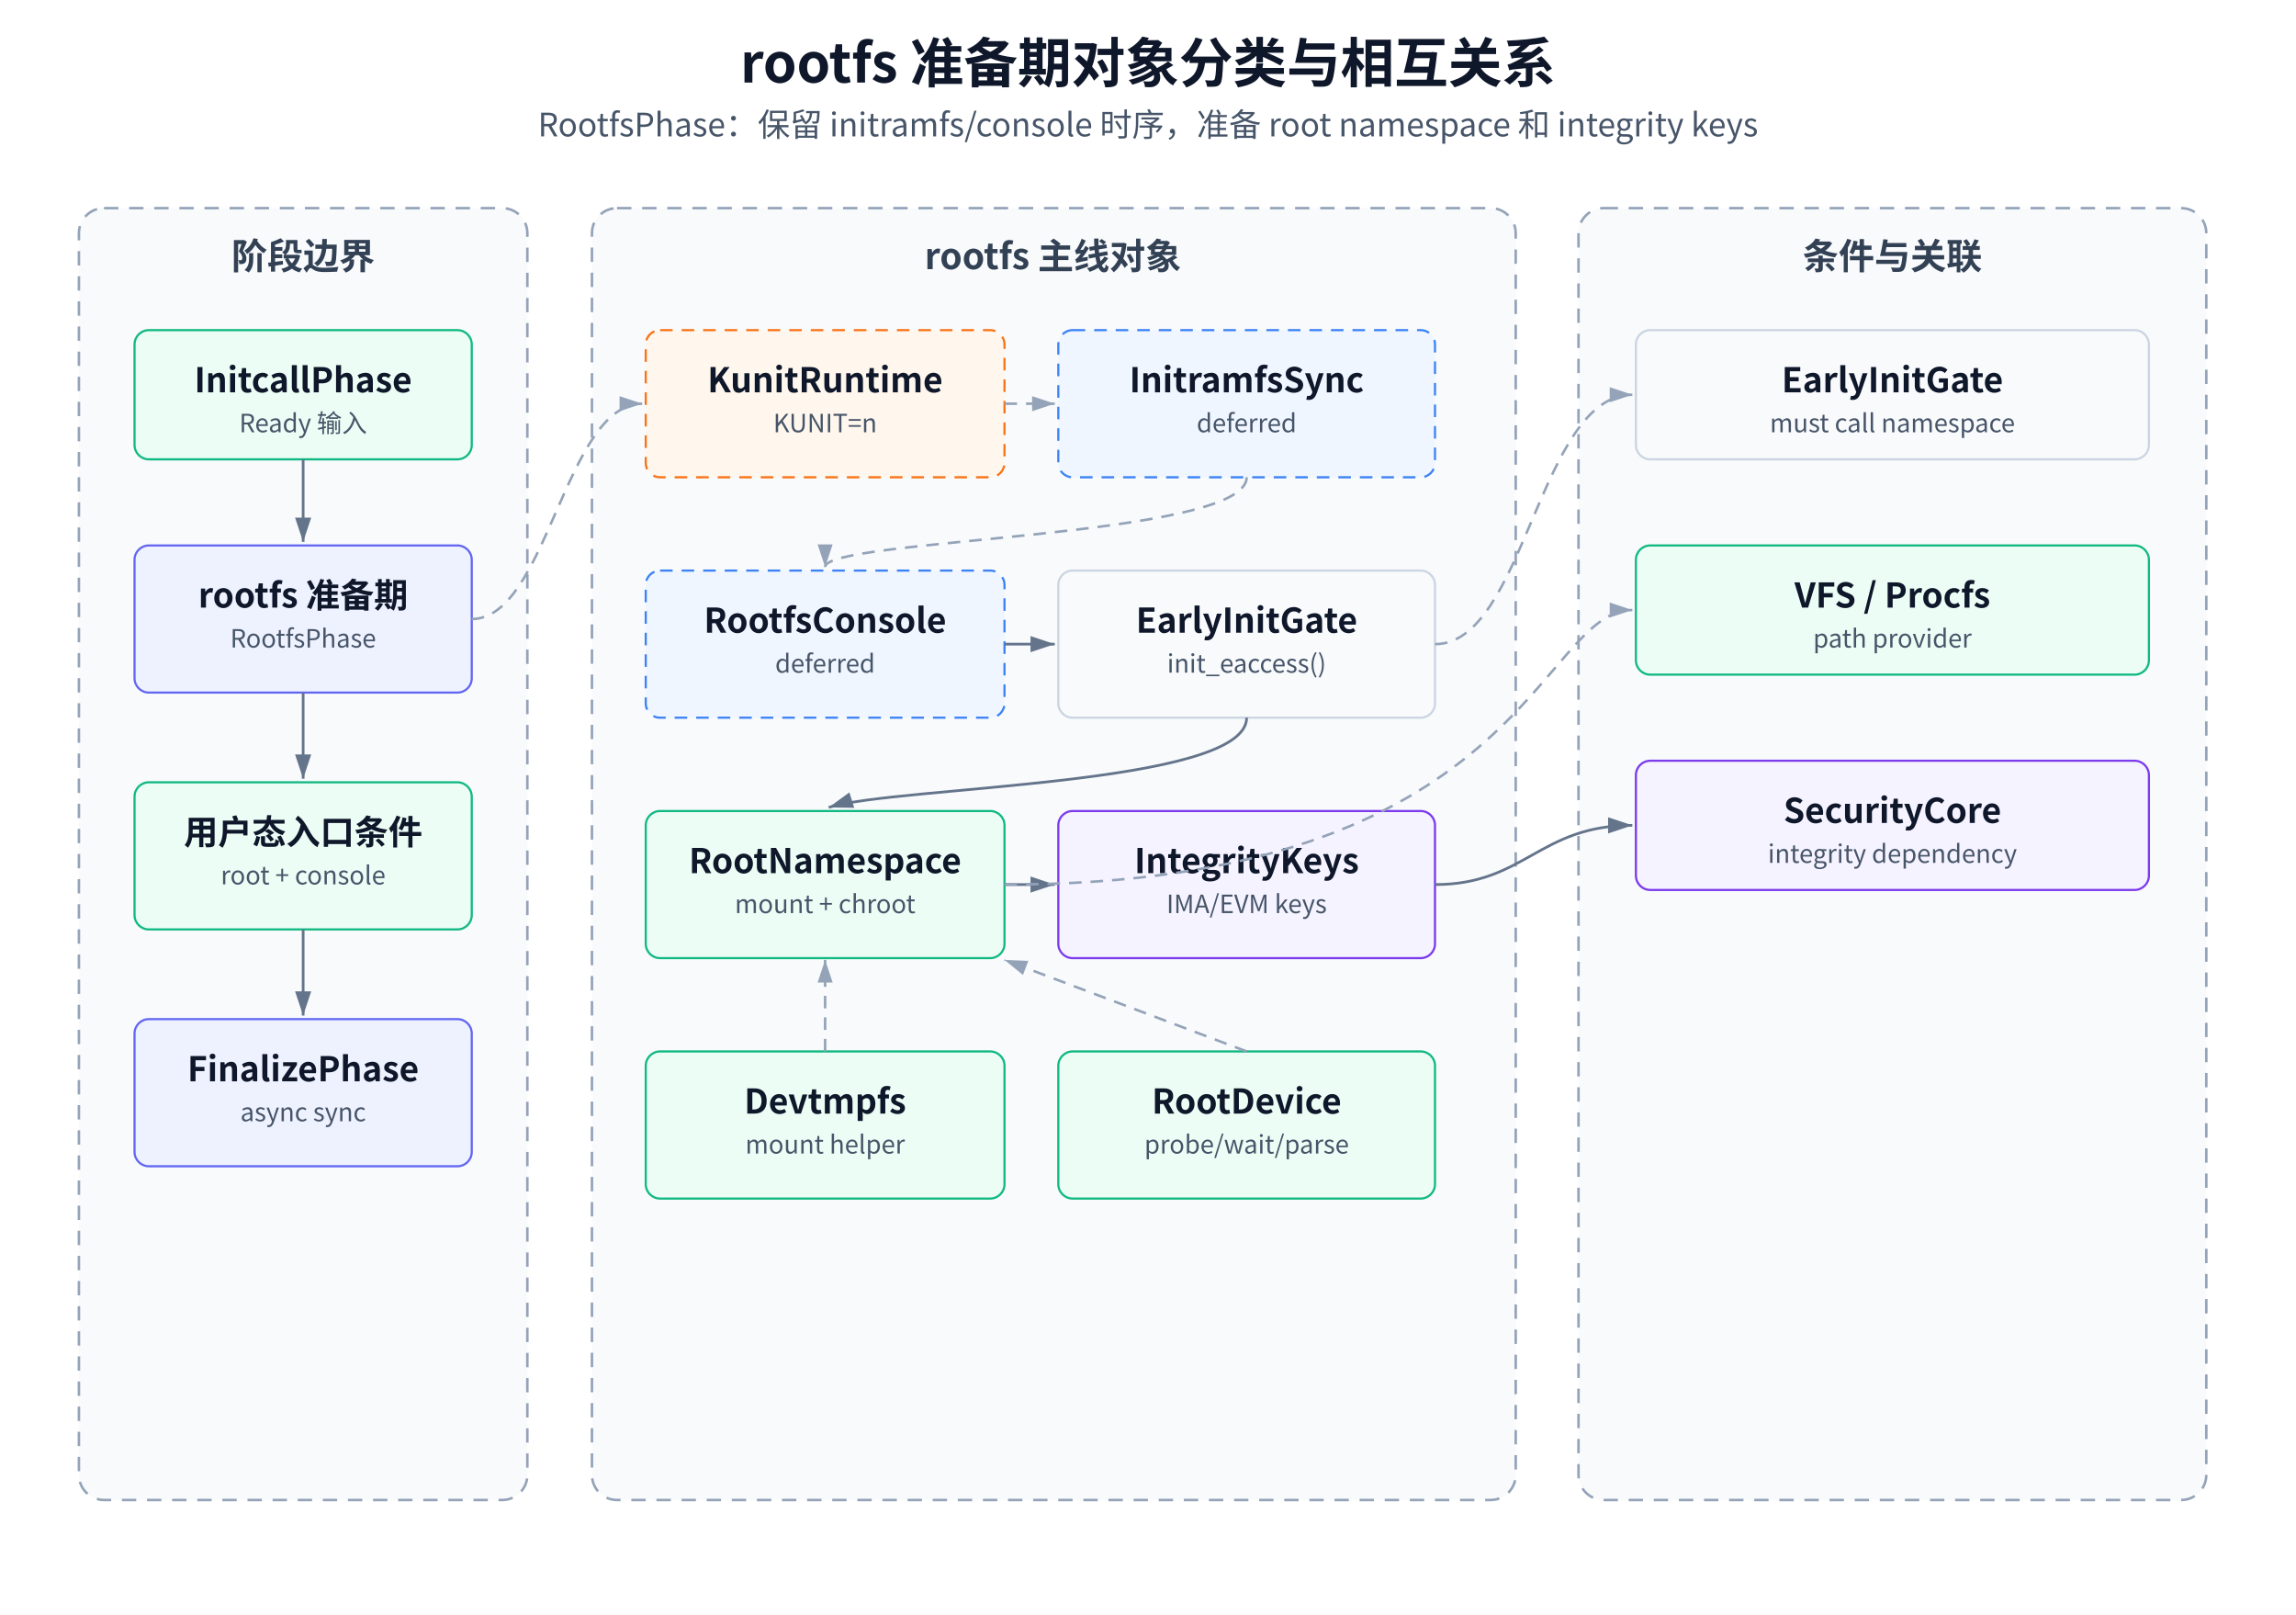
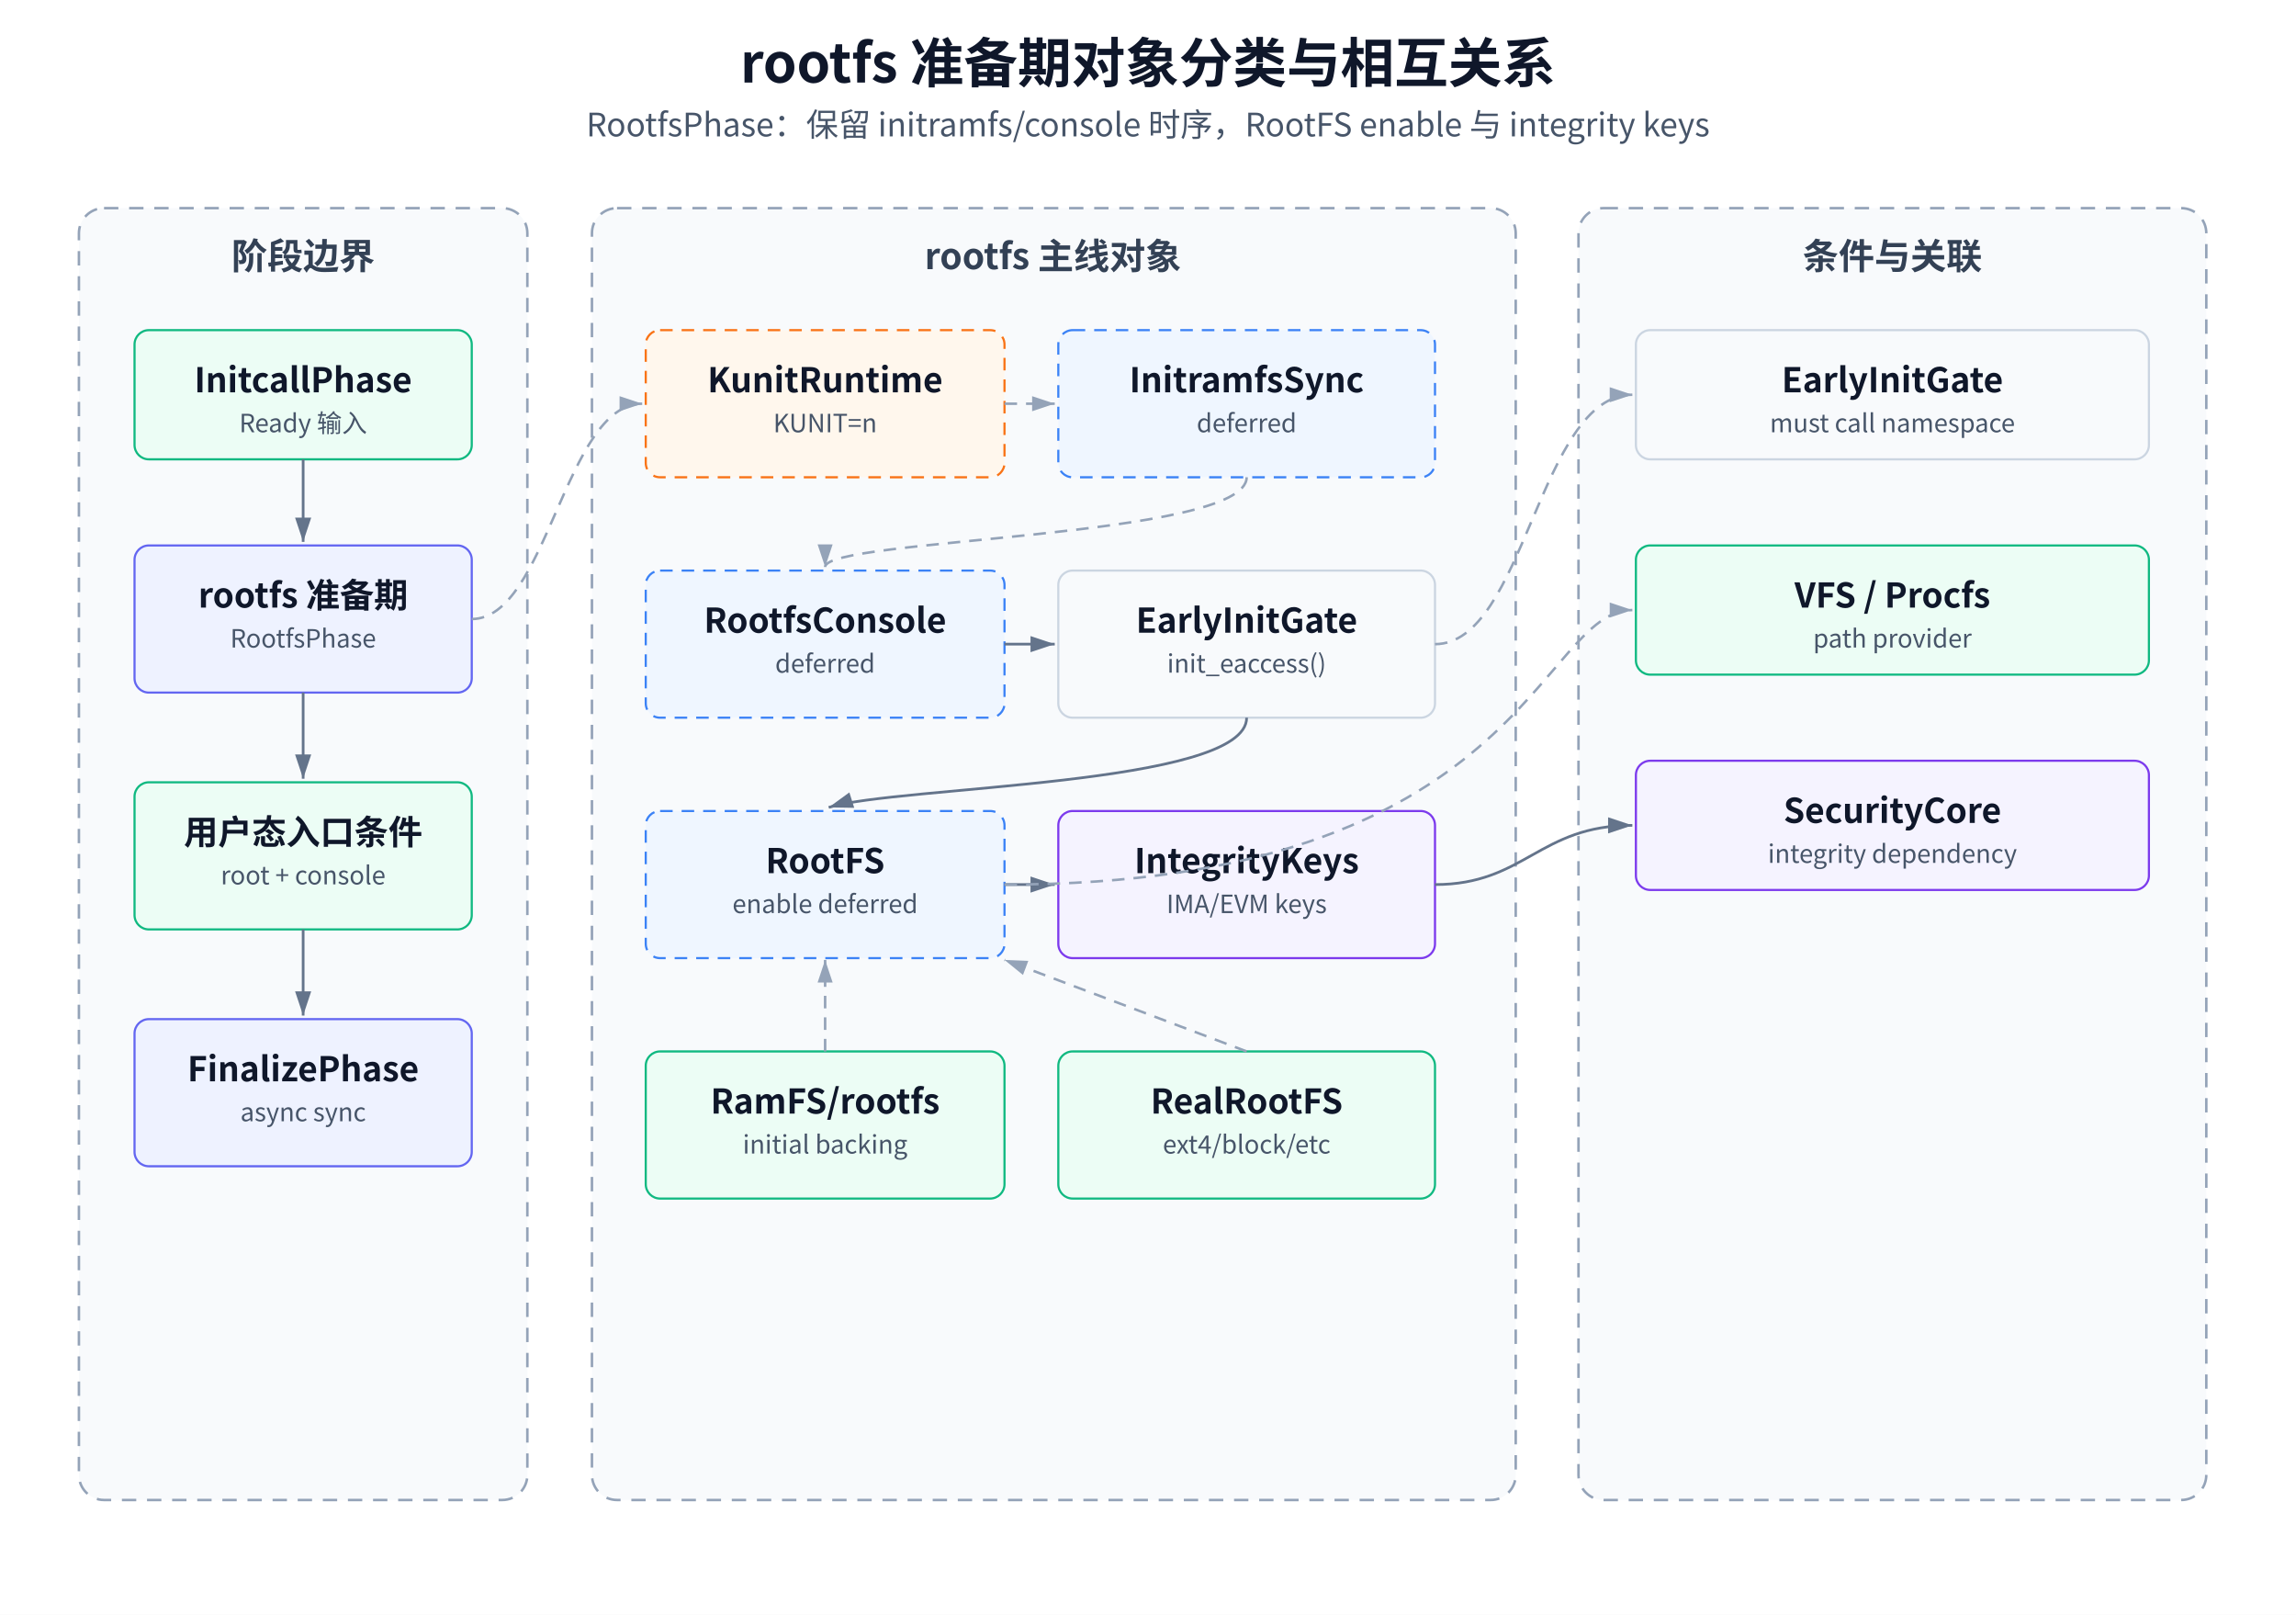
<svg xmlns="http://www.w3.org/2000/svg" width="1280" height="900" viewBox="0 0 1280 900" role="img" aria-labelledby="title desc">
  <defs>
    <style>text{font-family:"Microsoft YaHei","Noto Sans CJK SC","Source Han Sans SC",Arial,sans-serif;fill:#0f172a}.title{font-size:30px;font-weight:600}.subtitle{font-size:18px;fill:#475569}.group{fill:#f8fafc;stroke:#94a3b8;stroke-width:1.4;stroke-dasharray:8 6}.box{fill:#fff;stroke:#334155;stroke-width:1.2}.phase{fill:#eef2ff;stroke:#6366f1}.ready,.fs{fill:#ecfdf5;stroke:#10b981}.console{fill:#eff6ff;stroke:#3b82f6}.sec{fill:#f5f3ff;stroke:#7c3aed}.trimmed{fill:#fff7ed;stroke:#f97316;stroke-dasharray:7 5}.deferred{fill:#eff6ff;stroke:#3b82f6;stroke-dasharray:7 5}.checkpoint{fill:#f8fafc;stroke:#cbd5e1}.label{font-size:19px;font-weight:600;dominant-baseline:middle}.small{font-size:14px;fill:#475569;dominant-baseline:middle}.group-title{font-size:20px;font-weight:600;fill:#334155}.edge{stroke:#64748b;stroke-width:1.5;fill:none;marker-end:url(#arrow)}.edge-dash{stroke:#94a3b8;stroke-width:1.4;fill:none;stroke-dasharray:7 5;marker-end:url(#arrow2)}</style>
    <marker id="arrow" markerWidth="10" markerHeight="10" refX="9" refY="3" orient="auto" markerUnits="strokeWidth">
      <path d="M0,0 L0,6 L9,3 z" fill="#64748b" />
    </marker>
    <marker id="arrow2" markerWidth="10" markerHeight="10" refX="9" refY="3" orient="auto" markerUnits="strokeWidth">
      <path d="M0,0 L0,6 L9,3 z" fill="#94a3b8" />
    </marker>
  </defs>
  <rect width="1280" height="900" fill="#fff" />
  <text x="640" y="46" text-anchor="middle" class="title">rootfs 准备期对象分类与相互关系</text>
-   <text x="640" y="76" text-anchor="middle" class="subtitle">RootfsPhase：保留 initramfs/console 时序，准备 root namespace 和 integrity keys</text>
+   <text x="640" y="76" text-anchor="middle" class="subtitle">RootfsPhase：保留 initramfs/console 时序，RootFS enable 与 integrity keys</text>
  <rect x="44" y="116" width="250" height="720" rx="14" class="group" />
  <text x="169" y="150" text-anchor="middle" class="group-title">阶段边界</text>
  <rect x="75" y="184" width="188" height="72" rx="8" class="box ready" />
  <text x="169" y="212" text-anchor="middle" class="label">InitcallPhase</text>
  <text x="169" y="236" text-anchor="middle" class="small">Ready 输入</text>
  <rect x="75" y="304" width="188" height="82" rx="8" class="box phase" />
  <text x="169" y="332" text-anchor="middle" class="label">rootfs 准备期</text>
  <text x="169" y="356" text-anchor="middle" class="small">RootfsPhase</text>
  <rect x="75" y="436" width="188" height="82" rx="8" class="box fs" />
  <text x="169" y="464" text-anchor="middle" class="label">用户态入口条件</text>
  <text x="169" y="488" text-anchor="middle" class="small">root + console</text>
  <rect x="75" y="568" width="188" height="82" rx="8" class="box phase" />
  <text x="169" y="596" text-anchor="middle" class="label">FinalizePhase</text>
  <text x="169" y="620" text-anchor="middle" class="small">async sync</text>
  <path d="M169 256 L169 302" class="edge" />
  <path d="M169 386 L169 434" class="edge" />
  <path d="M169 518 L169 566" class="edge" />
  <rect x="330" y="116" width="515" height="720" rx="14" class="group" />
  <text x="587" y="150" text-anchor="middle" class="group-title">rootfs 主线对象</text>
  <rect x="360" y="184" width="200" height="82" rx="8" class="box trimmed" />
  <text x="460" y="212" text-anchor="middle" class="label">KunitRuntime</text>
  <text x="460" y="236" text-anchor="middle" class="small">KUNIT=n</text>
  <rect x="590" y="184" width="210" height="82" rx="8" class="box deferred" />
  <text x="695" y="212" text-anchor="middle" class="label">InitramfsSync</text>
  <text x="695" y="236" text-anchor="middle" class="small">deferred</text>
  <rect x="360" y="318" width="200" height="82" rx="8" class="box deferred" />
  <text x="460" y="346" text-anchor="middle" class="label">RootfsConsole</text>
  <text x="460" y="370" text-anchor="middle" class="small">deferred</text>
  <rect x="590" y="318" width="210" height="82" rx="8" class="box checkpoint" />
  <text x="695" y="346" text-anchor="middle" class="label">EarlyInitGate</text>
  <text x="695" y="370" text-anchor="middle" class="small">init_eaccess()</text>
-   <rect x="360" y="452" width="200" height="82" rx="8" class="box fs" />
-   <text x="460" y="480" text-anchor="middle" class="label">RootNamespace</text>
-   <text x="460" y="504" text-anchor="middle" class="small">mount + chroot</text>
+   <rect x="360" y="452" width="200" height="82" rx="8" class="box deferred" />
+   <text x="460" y="480" text-anchor="middle" class="label">RootFS</text>
+   <text x="460" y="504" text-anchor="middle" class="small">enable deferred</text>
  <rect x="590" y="452" width="210" height="82" rx="8" class="box sec" />
  <text x="695" y="480" text-anchor="middle" class="label">IntegrityKeys</text>
  <text x="695" y="504" text-anchor="middle" class="small">IMA/EVM keys</text>
  <rect x="360" y="586" width="200" height="82" rx="8" class="box fs" />
-   <text x="460" y="614" text-anchor="middle" class="label">Devtmpfs</text>
-   <text x="460" y="638" text-anchor="middle" class="small">mount helper</text>
+   <text x="460" y="614" text-anchor="middle" class="label">RamFS/rootfs</text>
+   <text x="460" y="638" text-anchor="middle" class="small">initial backing</text>
  <rect x="590" y="586" width="210" height="82" rx="8" class="box fs" />
-   <text x="695" y="614" text-anchor="middle" class="label">RootDevice</text>
-   <text x="695" y="638" text-anchor="middle" class="small">probe/wait/parse</text>
+   <text x="695" y="614" text-anchor="middle" class="label">RealRootFS</text>
+   <text x="695" y="638" text-anchor="middle" class="small">ext4/block/etc</text>
  <path d="M263 345 C305 345,315 225,358 225" class="edge-dash" />
  <path d="M560 225 L588 225" class="edge-dash" />
  <path d="M695 266 C695 300,460 300,460 316" class="edge-dash" />
  <path d="M560 359 L588 359" class="edge" />
  <path d="M695 400 C695 438,500 438,462 450" class="edge" />
  <path d="M560 493 L588 493" class="edge" />
  <path d="M460 586 L460 535" class="edge-dash" />
  <path d="M695 586 L560 535" class="edge-dash" />
  <rect x="880" y="116" width="350" height="720" rx="14" class="group" />
  <text x="1055" y="150" text-anchor="middle" class="group-title">条件与关联</text>
  <rect x="912" y="184" width="286" height="72" rx="8" class="box checkpoint" />
  <text x="1055" y="212" text-anchor="middle" class="label">EarlyInitGate</text>
  <text x="1055" y="236" text-anchor="middle" class="small">must call namespace</text>
  <rect x="912" y="304" width="286" height="72" rx="8" class="box fs" />
  <text x="1055" y="332" text-anchor="middle" class="label">VFS / Procfs</text>
  <text x="1055" y="356" text-anchor="middle" class="small">path provider</text>
  <rect x="912" y="424" width="286" height="72" rx="8" class="box sec" />
  <text x="1055" y="452" text-anchor="middle" class="label">SecurityCore</text>
  <text x="1055" y="476" text-anchor="middle" class="small">integrity dependency</text>
  <path d="M800 359 C850 359,858 220,910 220" class="edge-dash" />
  <path d="M560 493 C850 493,858 340,910 340" class="edge-dash" />
  <path d="M800 493 C850 493,858 460,910 460" class="edge" />
</svg>
